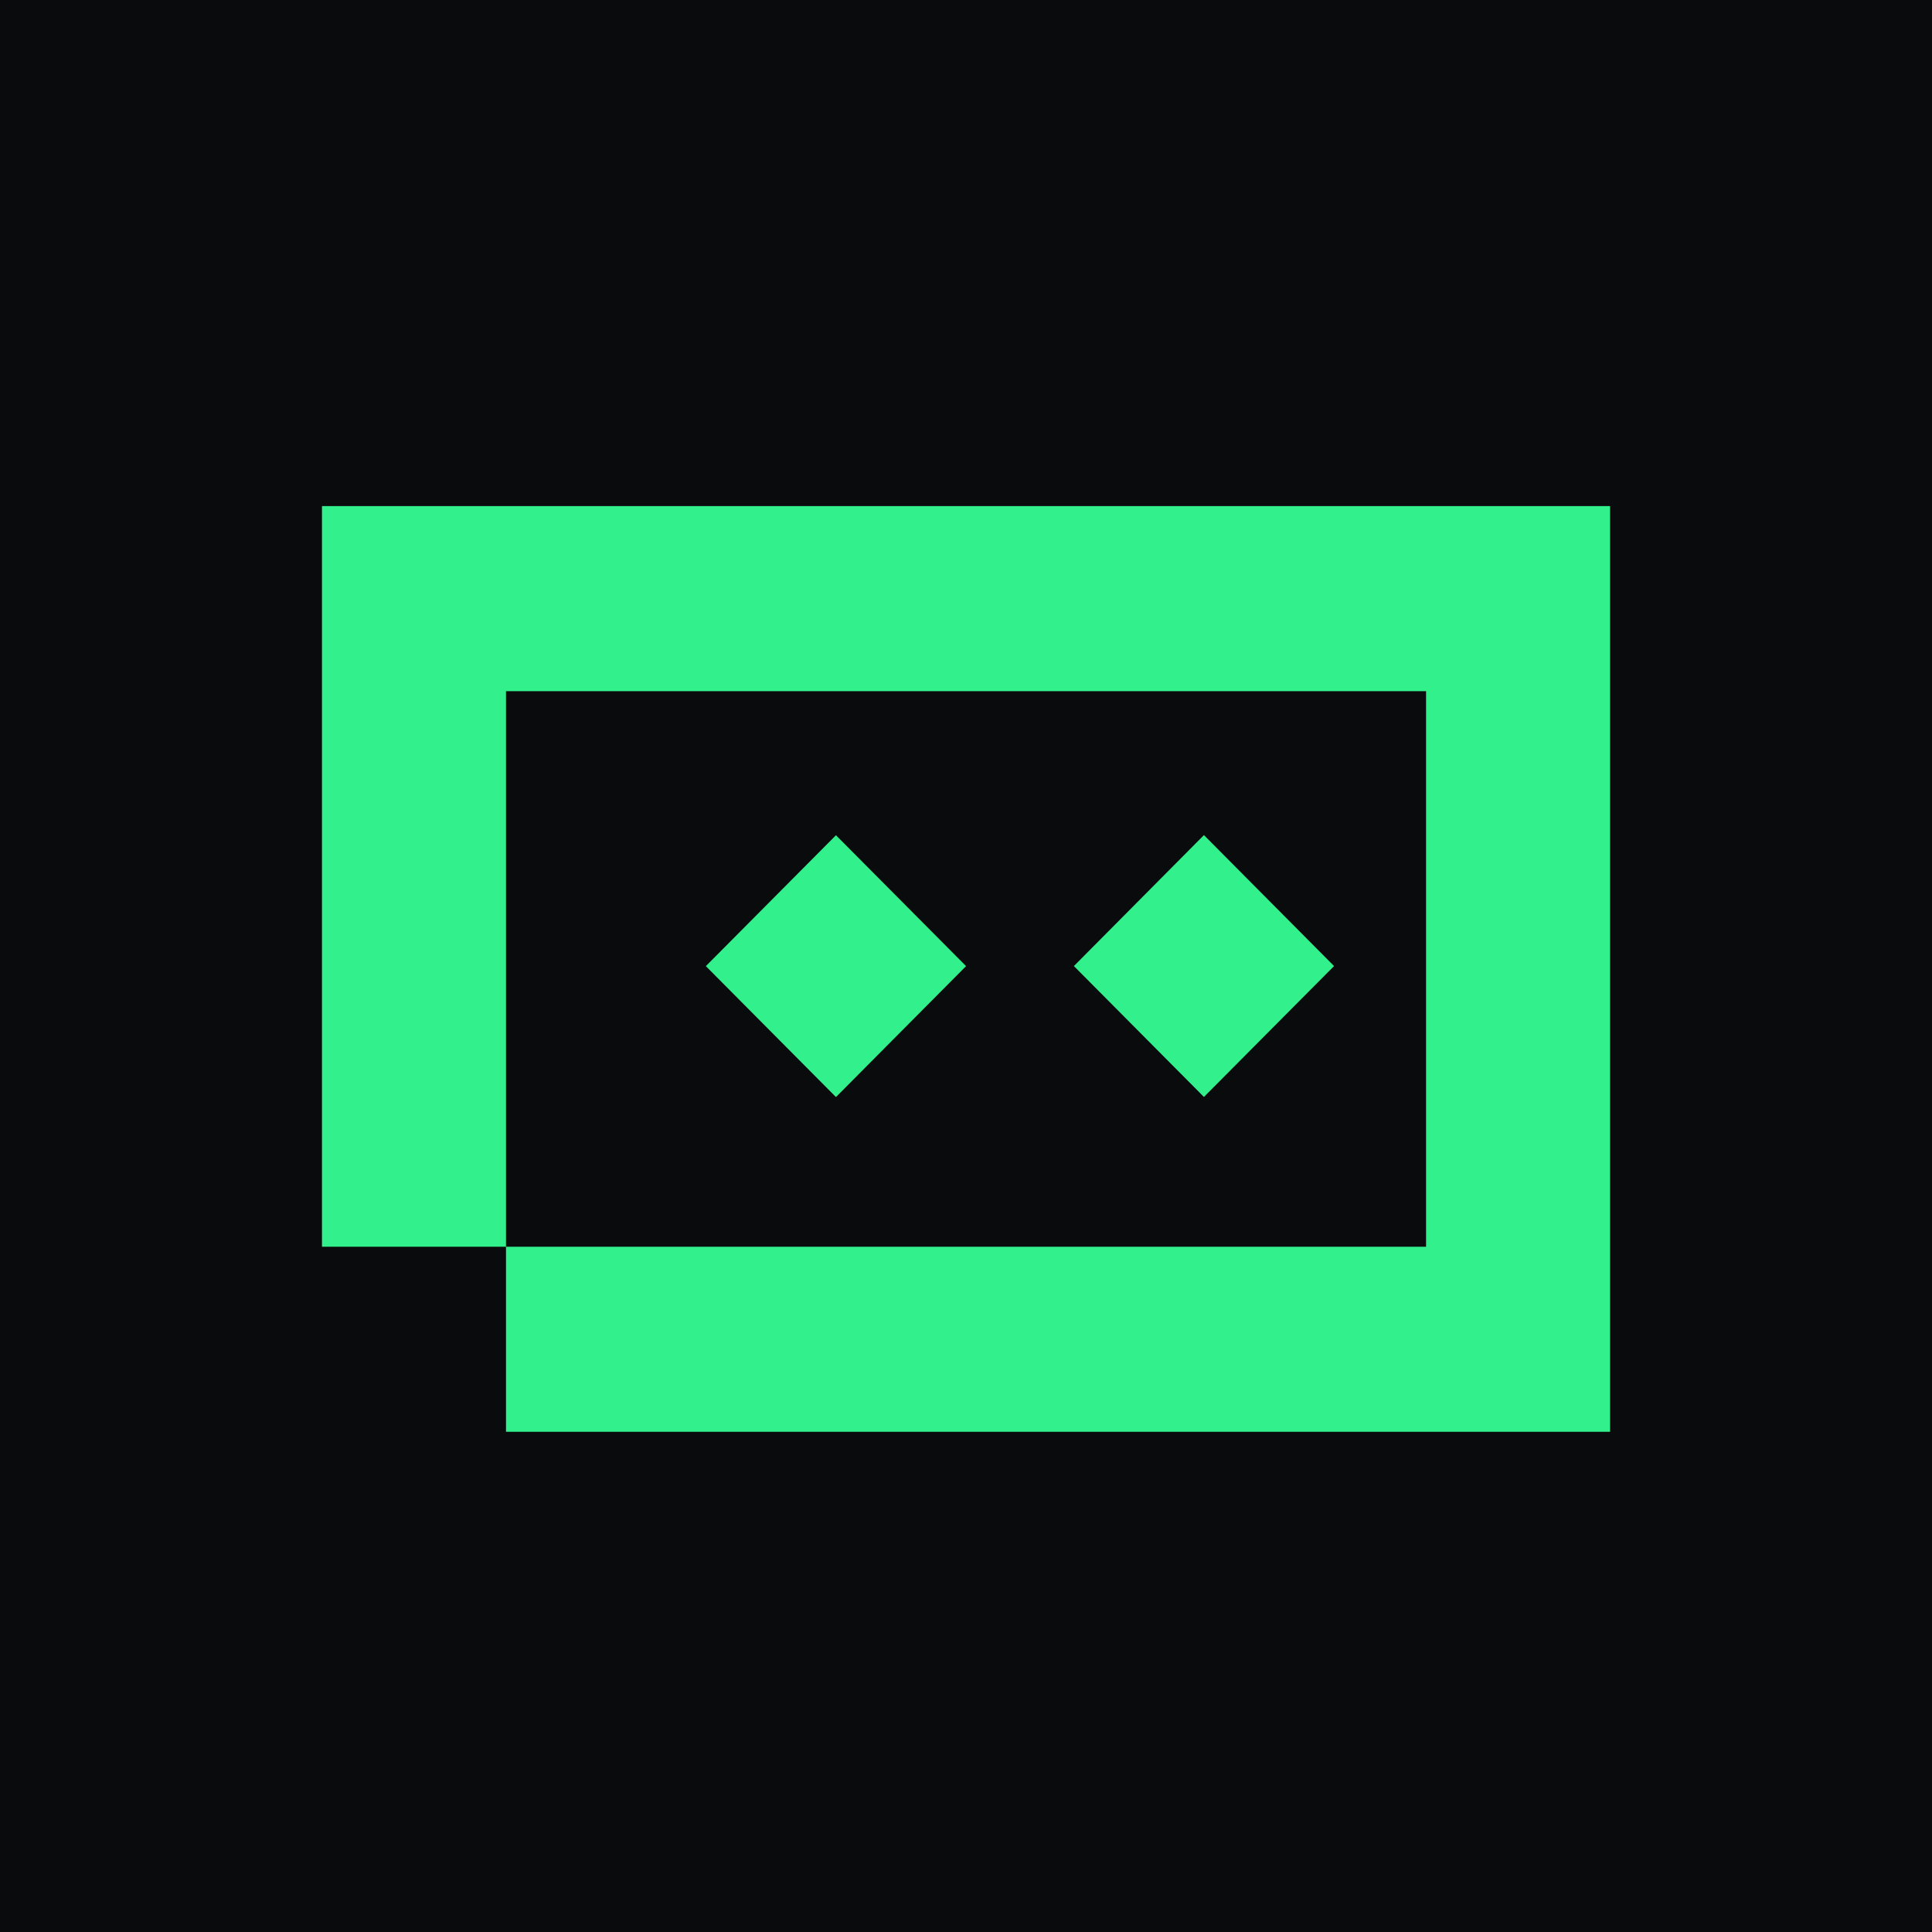
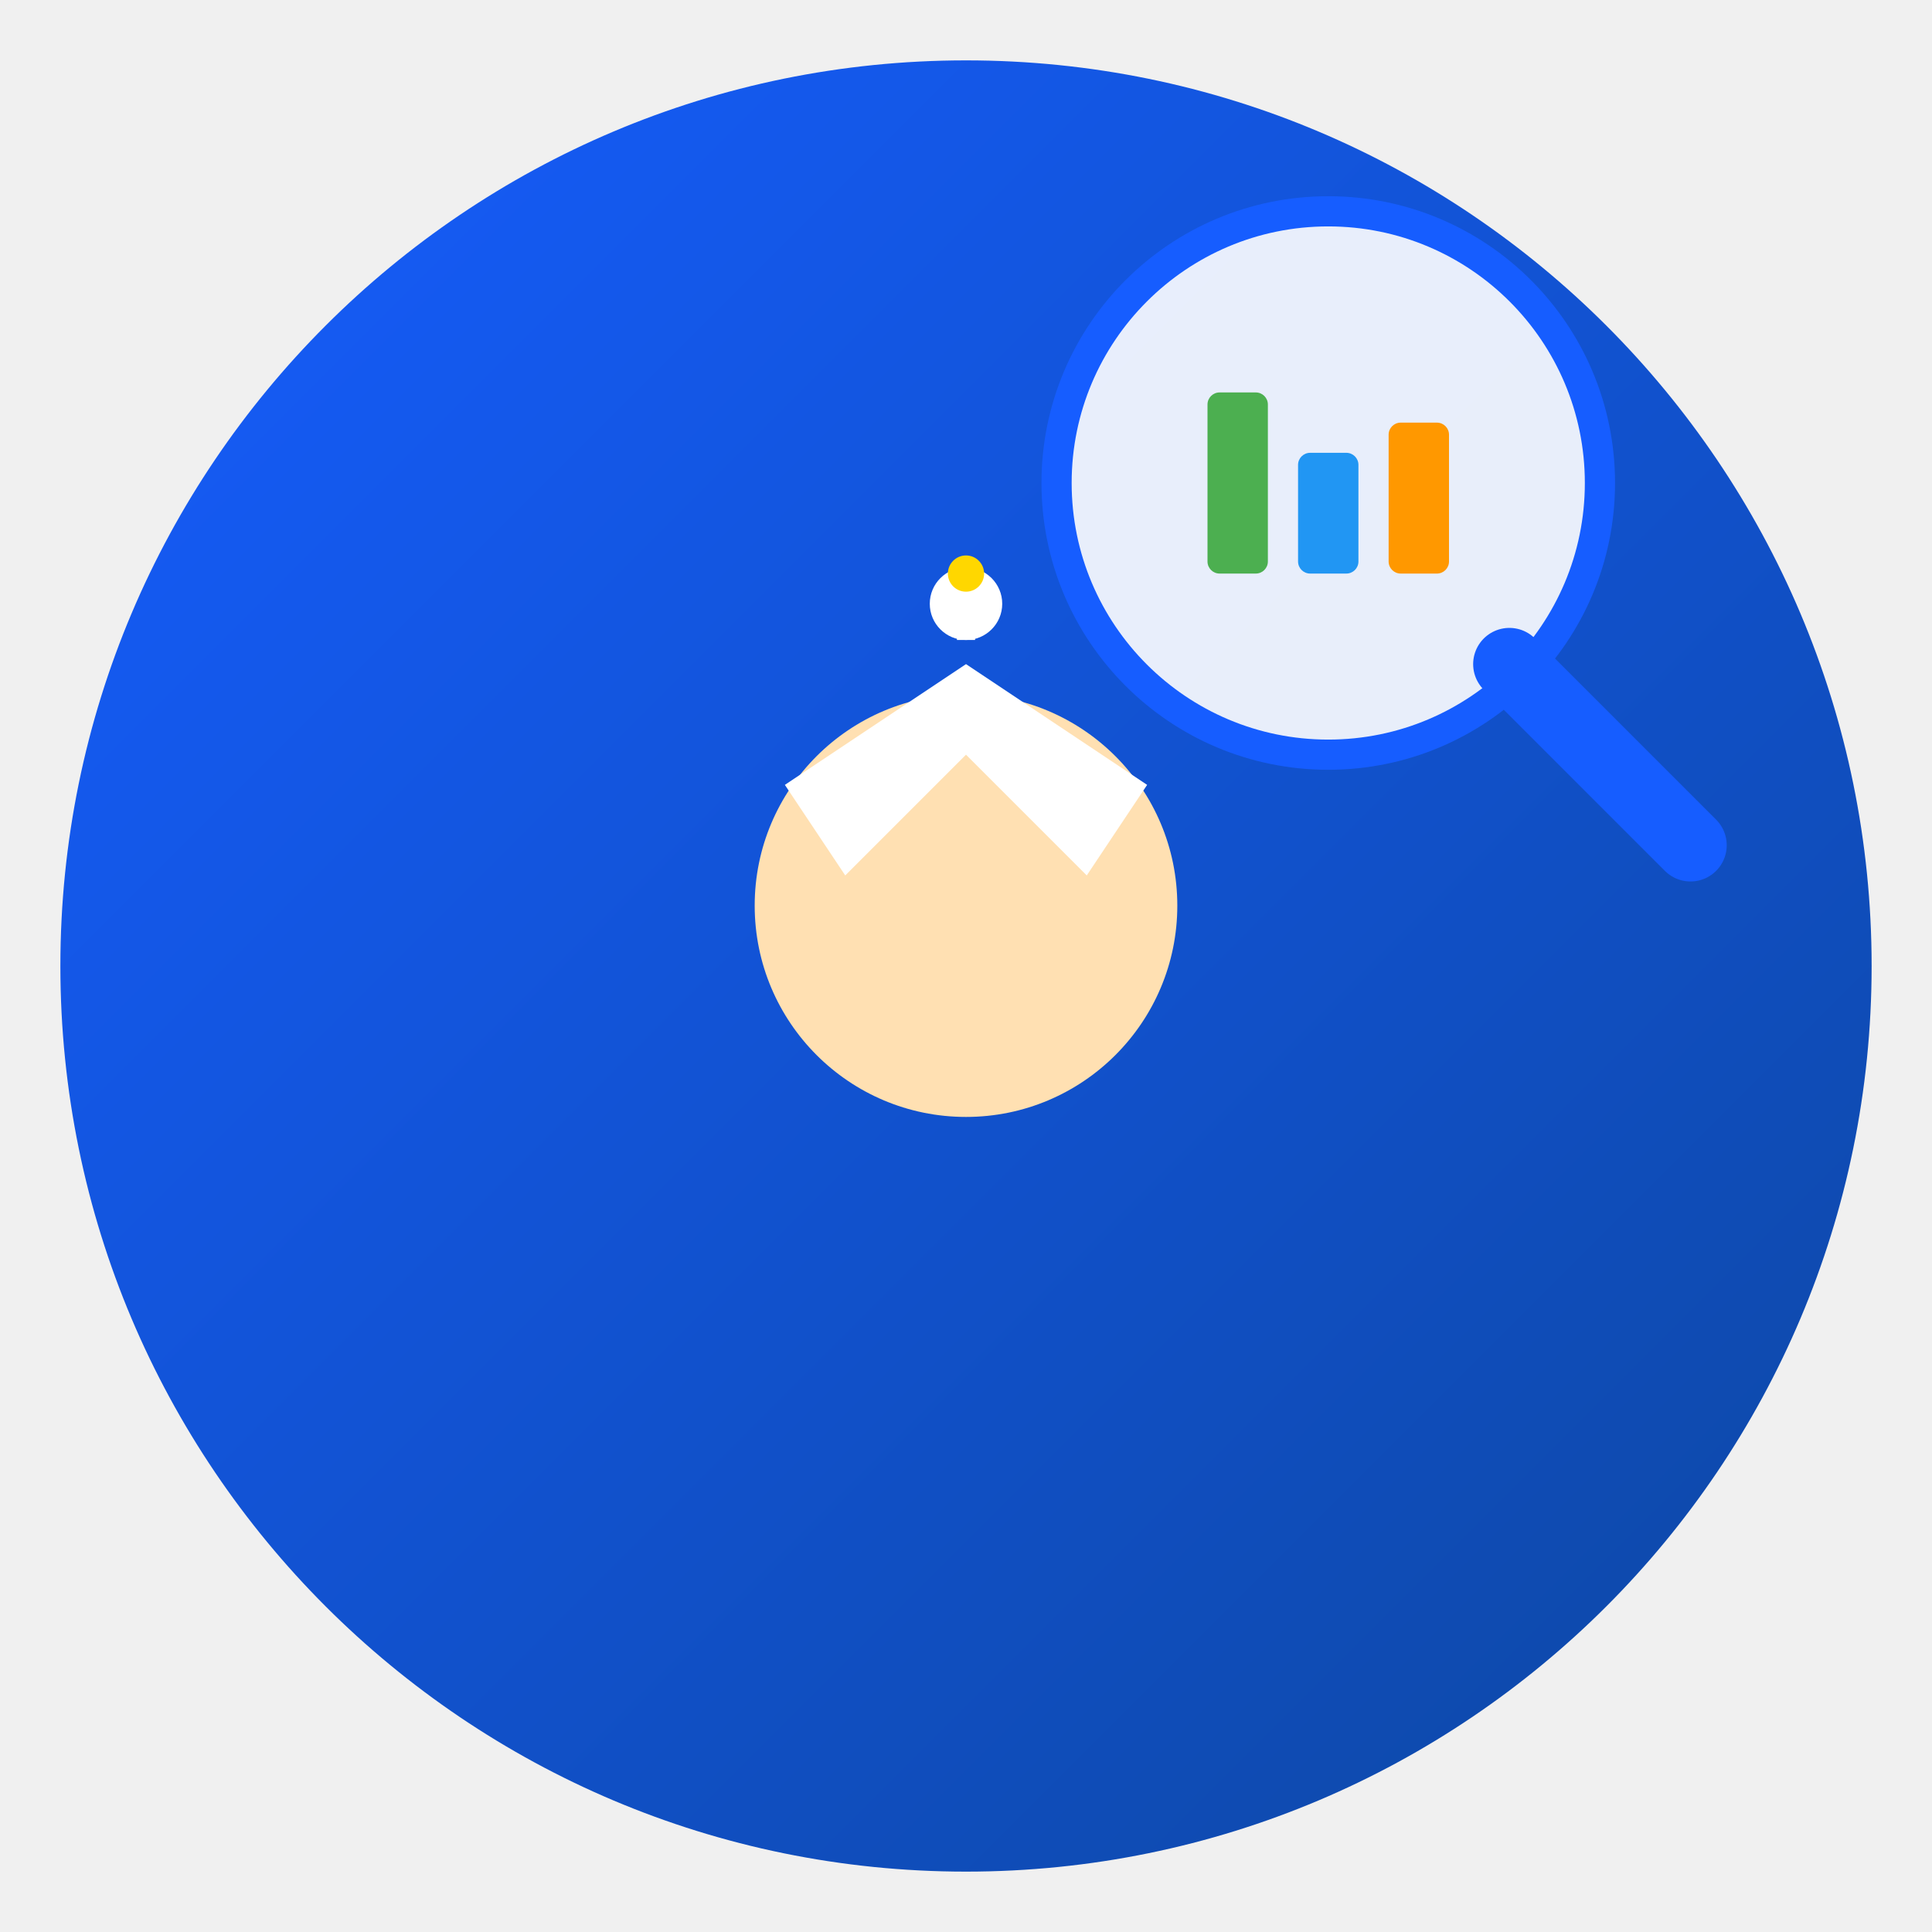
- <svg xmlns="http://www.w3.org/2000/svg" width="32" height="32" viewBox="0 0 32 32" fill="none">
-   <rect width="32" height="32" fill="#0A0B0D" />
-   <path d="M26.668 23.715H8.381V20.65H5.333V8.382H26.668V23.715ZM8.381 20.65H23.62V11.448H8.381V20.65ZM16.001 16.002L13.846 18.171L11.691 16.002L13.846 13.834L16.001 16.002ZM22.096 16.001L19.941 18.169L17.787 16.001L19.941 13.832L22.096 16.001Z" fill="#32F08C" />
+ <svg xmlns="http://www.w3.org/2000/svg" viewBox="0 0 32 32" width="32" height="32">
+   <defs>
+     <linearGradient id="bg" x1="0%" y1="0%" x2="100%" y2="100%">
+       <stop offset="0%" style="stop-color:#165DFF" />
+       <stop offset="100%" style="stop-color:#0D47A1" />
+     </linearGradient>
+   </defs>
+   <circle cx="16" cy="16" r="15" fill="url(#bg)" />
+   <g transform="translate(16, 13)">
+     <circle cx="0" cy="2" r="3.5" fill="#FFE0B2" />
+     <path d="M-3 0 L0 -2 L3 0 L2 1.5 L0 -0.5 L-2 1.5 Z" fill="white" />
+     <circle cx="0" cy="-3" r="0.6" fill="white" />
+     <line x1="0" y1="-2.4" x2="0" y2="-3.5" stroke="white" stroke-width="0.3" />
+     <circle cx="0" cy="-3.5" r="0.3" fill="#FFD700" />
+   </g>
+   <g transform="translate(22, 8)">
+     <circle cx="0" cy="0" r="4.5" fill="white" fill-opacity="0.9" stroke="#165DFF" stroke-width="0.5" />
+     <line x1="3" y1="3" x2="6" y2="6" stroke="#165DFF" stroke-width="1.2" stroke-linecap="round" />
+     <rect x="-2" y="-1.5" width="1" height="3" fill="#4CAF50" rx="0.2" />
+     <rect x="-0.5" y="-0.5" width="1" height="2" fill="#2196F3" rx="0.2" />
+     <rect x="1" y="-1" width="1" height="2.5" fill="#FF9800" rx="0.2" />
+   </g>
</svg>
